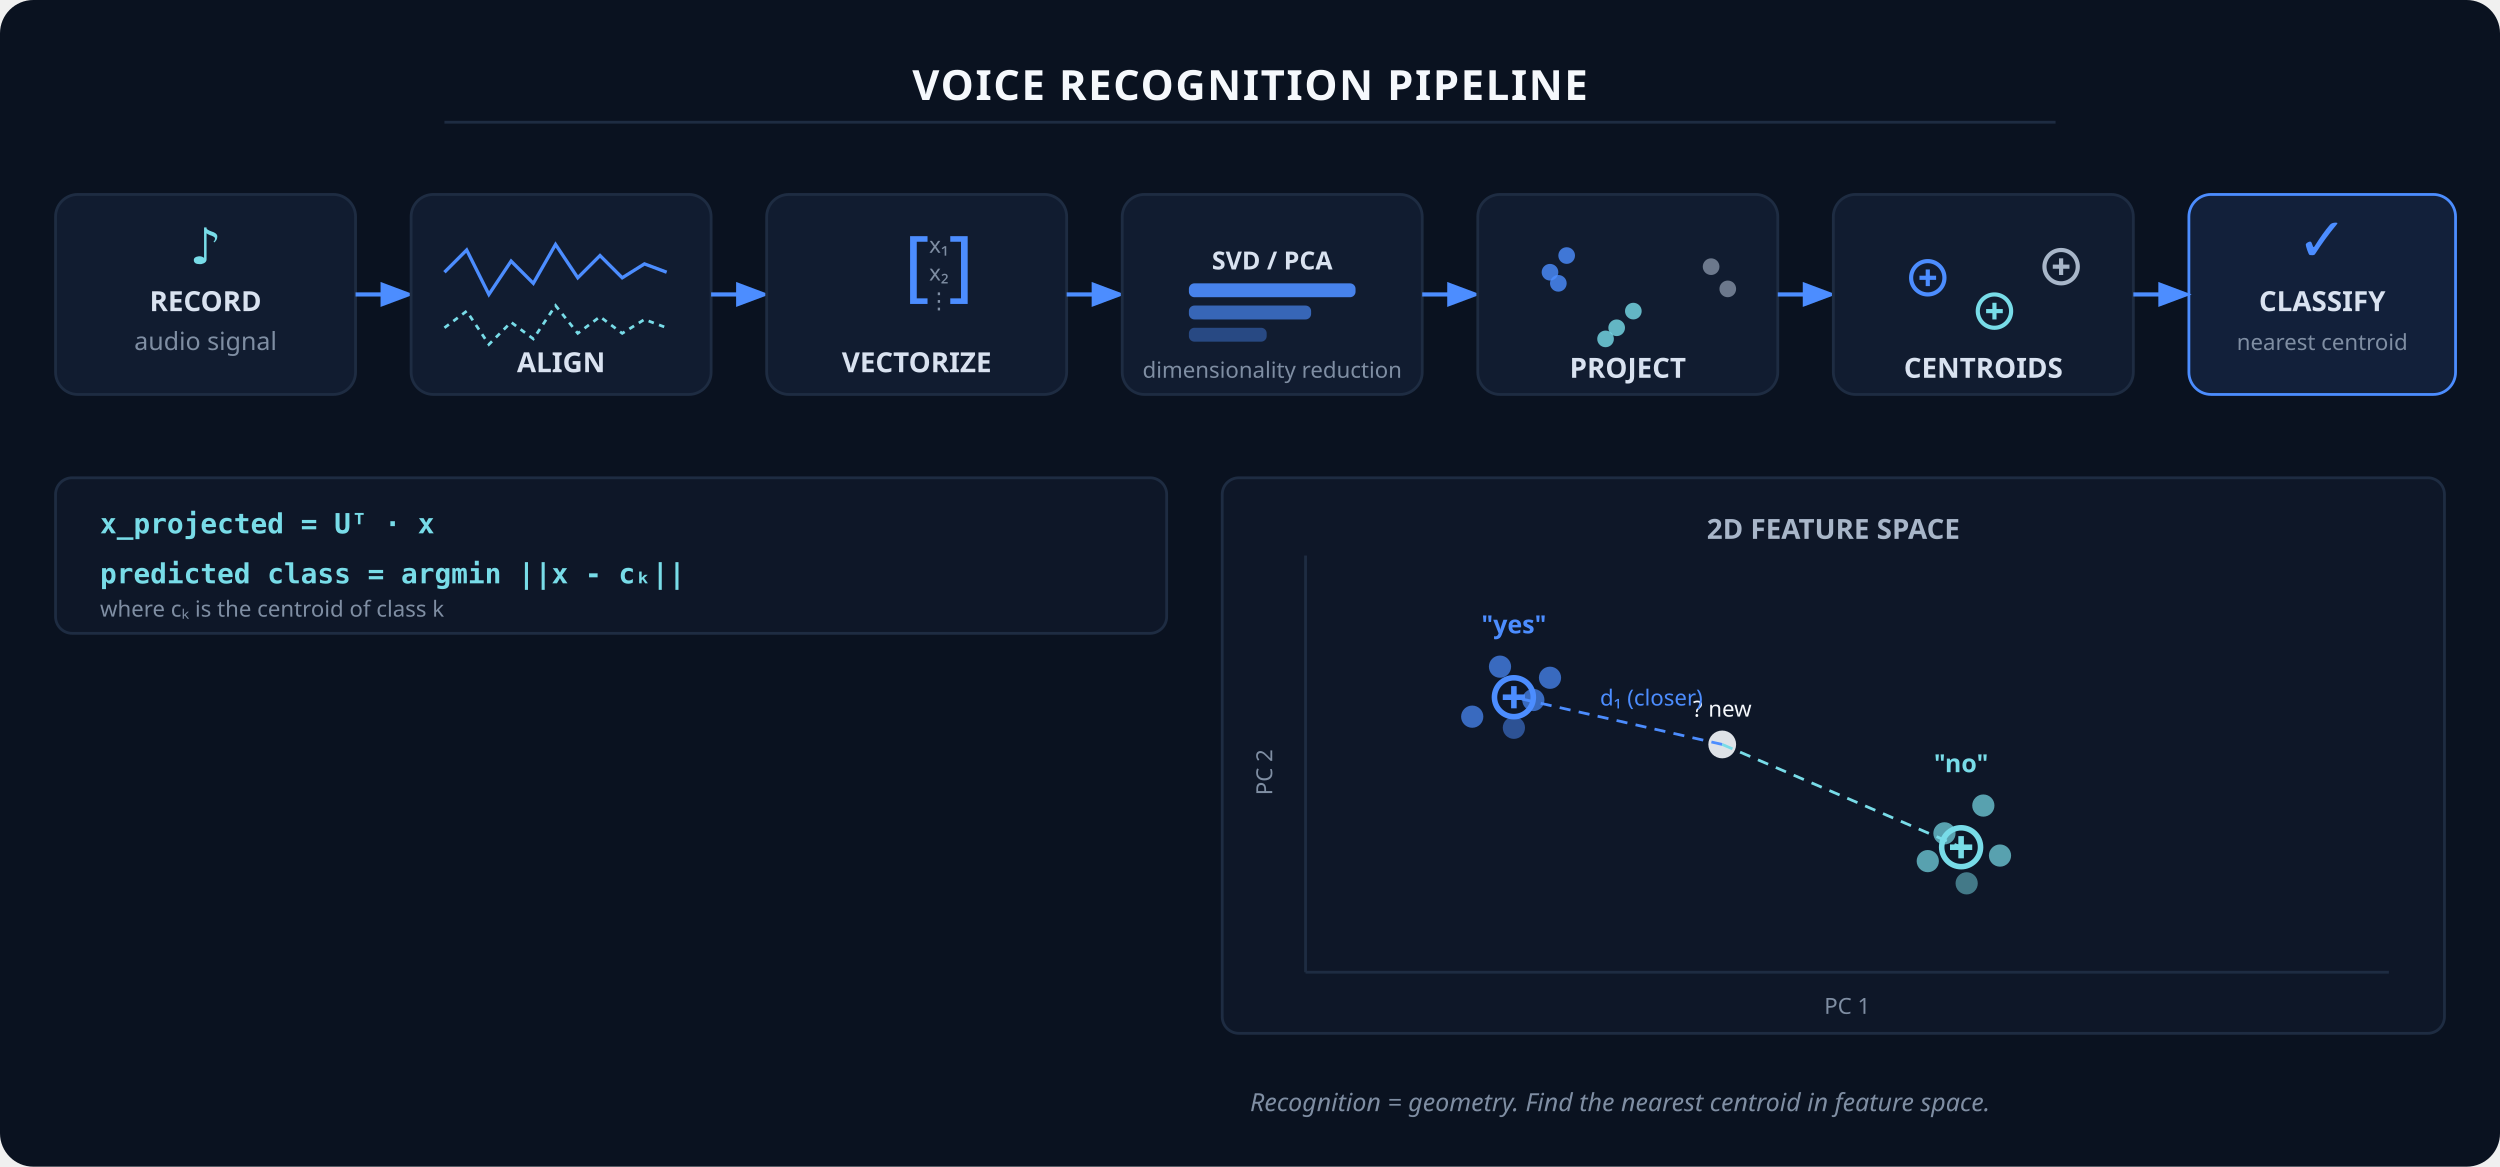
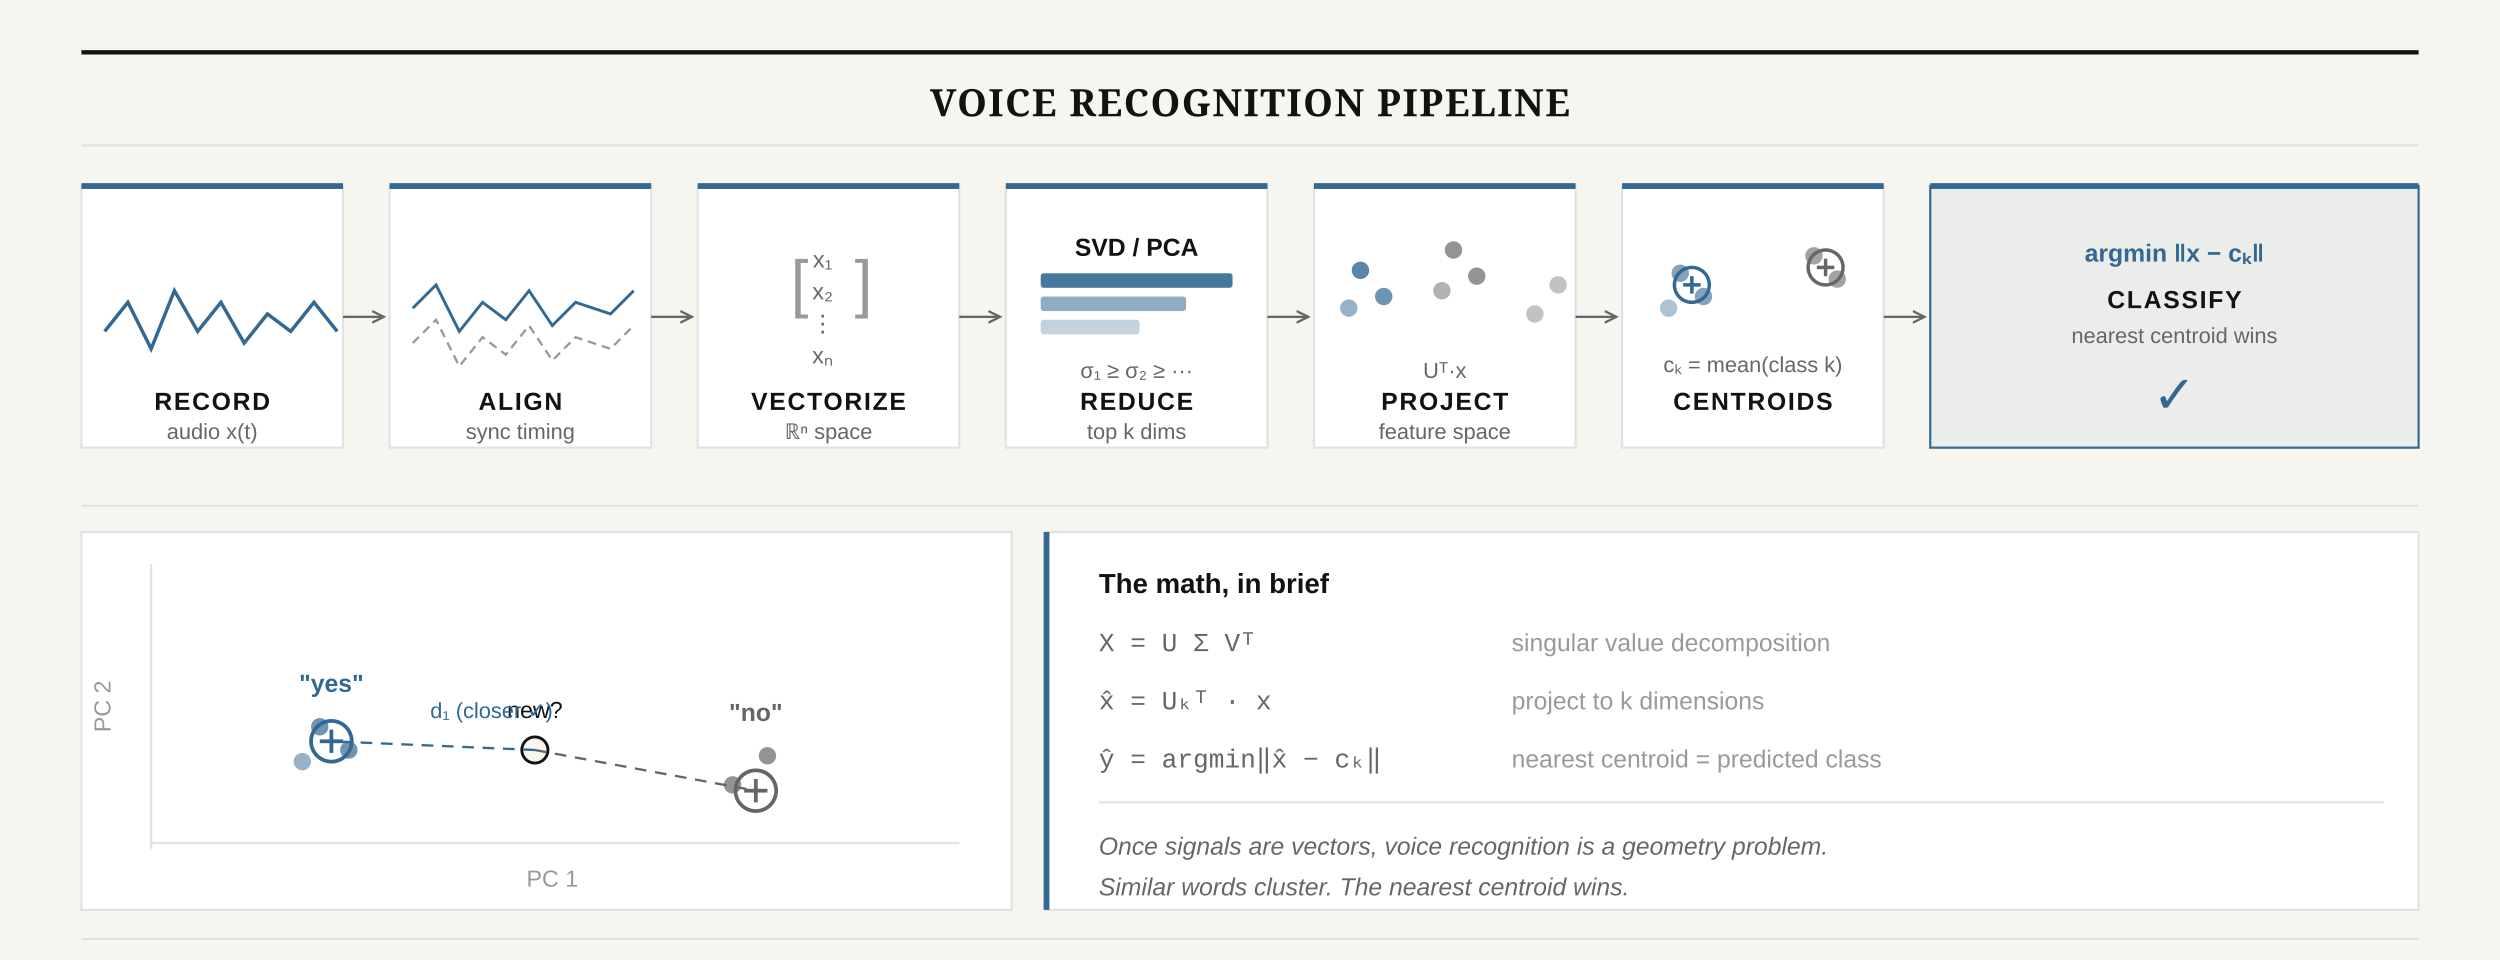
- <svg xmlns="http://www.w3.org/2000/svg" viewBox="0 0 900 420" font-family="'Libre Franklin', 'Georgia', sans-serif">
+ <svg xmlns="http://www.w3.org/2000/svg" viewBox="0 0 860 330" font-family="'Libre Franklin','Franklin Gothic',Arial,sans-serif">
  <defs>
-     <marker id="arr" markerWidth="8" markerHeight="8" refX="6" refY="3" orient="auto">
-       <path d="M0,0 L0,6 L8,3 z" fill="#4C8DFF" />
+     <marker id="a1" markerWidth="7" markerHeight="7" refX="5" refY="3" orient="auto">
+       <path d="M0,0.5 L5,3 L0,5.5" fill="none" stroke="#666" stroke-width="1" />
    </marker>
  </defs>
-   <rect width="900" height="420" fill="#0A1220" rx="12" />
-   <text x="450" y="36" text-anchor="middle" fill="#F5F8FC" font-size="15" font-weight="600" letter-spacing="0.04em">VOICE RECOGNITION PIPELINE</text>
-   <line x1="160" y1="44" x2="740" y2="44" stroke="#1E2C42" stroke-width="1" />
-   <rect x="20" y="70" width="108" height="72" rx="8" fill="#111C30" stroke="#1E2C42" stroke-width="1" />
-   <text x="74" y="95" text-anchor="middle" fill="#78DCE8" font-size="18">♪</text>
-   <text x="74" y="112" text-anchor="middle" fill="#D9E2F0" font-size="10" font-weight="600">RECORD</text>
-   <text x="74" y="126" text-anchor="middle" fill="#7F8EA3" font-size="9">audio signal</text>
-   <line x1="128" y1="106" x2="146" y2="106" stroke="#4C8DFF" stroke-width="1.5" marker-end="url(#arr)" />
-   <rect x="148" y="70" width="108" height="72" rx="8" fill="#111C30" stroke="#1E2C42" stroke-width="1" />
-   <polyline points="160,98 168,90 176,106 184,94 192,102 200,88 208,100 216,92 224,100 232,95 240,98" fill="none" stroke="#4C8DFF" stroke-width="1.2" />
-   <polyline points="160,118 168,112 176,124 184,116 192,122 200,110 208,120 216,114 224,120 232,115 240,118" fill="none" stroke="#78DCE8" stroke-width="1" stroke-dasharray="2,2" />
-   <text x="202" y="134" text-anchor="middle" fill="#D9E2F0" font-size="10" font-weight="600">ALIGN</text>
-   <line x1="256" y1="106" x2="274" y2="106" stroke="#4C8DFF" stroke-width="1.5" marker-end="url(#arr)" />
-   <rect x="276" y="70" width="108" height="72" rx="8" fill="#111C30" stroke="#1E2C42" stroke-width="1" />
-   <text x="330" y="105" text-anchor="middle" fill="#4C8DFF" font-size="28" font-weight="300">[</text>
-   <text x="346" y="105" text-anchor="middle" fill="#4C8DFF" font-size="28" font-weight="300">]</text>
-   <text x="338" y="91" text-anchor="middle" fill="#7F8EA3" font-size="8">x₁</text>
-   <text x="338" y="101" text-anchor="middle" fill="#7F8EA3" font-size="8">x₂</text>
-   <text x="338" y="111" text-anchor="middle" fill="#7F8EA3" font-size="8">⋮</text>
-   <text x="330" y="134" text-anchor="middle" fill="#D9E2F0" font-size="10" font-weight="600">VECTORIZE</text>
-   <line x1="384" y1="106" x2="402" y2="106" stroke="#4C8DFF" stroke-width="1.5" marker-end="url(#arr)" />
-   <rect x="404" y="70" width="108" height="72" rx="8" fill="#111C30" stroke="#1E2C42" stroke-width="1" />
-   <text x="458" y="97" text-anchor="middle" fill="#D9E2F0" font-size="9" font-weight="600">SVD / PCA</text>
-   <rect x="428" y="102" width="60" height="5" rx="2" fill="#4C8DFF" opacity="0.9" />
-   <rect x="428" y="110" width="44" height="5" rx="2" fill="#4C8DFF" opacity="0.65" />
-   <rect x="428" y="118" width="28" height="5" rx="2" fill="#4C8DFF" opacity="0.4" />
-   <text x="458" y="136" text-anchor="middle" fill="#7F8EA3" font-size="8">dimensionality reduction</text>
-   <line x1="512" y1="106" x2="530" y2="106" stroke="#4C8DFF" stroke-width="1.5" marker-end="url(#arr)" />
-   <rect x="532" y="70" width="108" height="72" rx="8" fill="#111C30" stroke="#1E2C42" stroke-width="1" />
-   <circle cx="558" cy="98" r="3" fill="#4C8DFF" opacity="0.8" />
-   <circle cx="564" cy="92" r="3" fill="#4C8DFF" opacity="0.8" />
-   <circle cx="561" cy="102" r="3" fill="#4C8DFF" opacity="0.8" />
-   <circle cx="582" cy="118" r="3" fill="#78DCE8" opacity="0.8" />
-   <circle cx="588" cy="112" r="3" fill="#78DCE8" opacity="0.8" />
-   <circle cx="578" cy="122" r="3" fill="#78DCE8" opacity="0.8" />
-   <circle cx="616" cy="96" r="3" fill="#A8B6C9" opacity="0.6" />
-   <circle cx="622" cy="104" r="3" fill="#A8B6C9" opacity="0.6" />
-   <text x="586" y="136" text-anchor="middle" fill="#D9E2F0" font-size="10" font-weight="600">PROJECT</text>
-   <line x1="640" y1="106" x2="658" y2="106" stroke="#4C8DFF" stroke-width="1.5" marker-end="url(#arr)" />
-   <rect x="660" y="70" width="108" height="72" rx="8" fill="#111C30" stroke="#1E2C42" stroke-width="1" />
-   <circle cx="694" cy="100" r="6" fill="none" stroke="#4C8DFF" stroke-width="1.5" />
-   <line x1="691" y1="100" x2="697" y2="100" stroke="#4C8DFF" stroke-width="1.5" />
-   <line x1="694" y1="97" x2="694" y2="103" stroke="#4C8DFF" stroke-width="1.5" />
-   <circle cx="718" cy="112" r="6" fill="none" stroke="#78DCE8" stroke-width="1.5" />
-   <line x1="715" y1="112" x2="721" y2="112" stroke="#78DCE8" stroke-width="1.5" />
-   <line x1="718" y1="109" x2="718" y2="115" stroke="#78DCE8" stroke-width="1.5" />
-   <circle cx="742" cy="96" r="6" fill="none" stroke="#A8B6C9" stroke-width="1.5" />
-   <line x1="739" y1="96" x2="745" y2="96" stroke="#A8B6C9" stroke-width="1.5" />
-   <line x1="742" y1="93" x2="742" y2="99" stroke="#A8B6C9" stroke-width="1.5" />
-   <text x="714" y="136" text-anchor="middle" fill="#D9E2F0" font-size="10" font-weight="600">CENTROIDS</text>
-   <line x1="768" y1="106" x2="786" y2="106" stroke="#4C8DFF" stroke-width="1.5" marker-end="url(#arr)" />
-   <rect x="788" y="70" width="96" height="72" rx="8" fill="#4C8DFF" fill-opacity="0.12" stroke="#4C8DFF" stroke-width="1" />
-   <text x="836" y="94" text-anchor="middle" fill="#4C8DFF" font-size="22">✓</text>
-   <text x="836" y="112" text-anchor="middle" fill="#D9E2F0" font-size="10" font-weight="600">CLASSIFY</text>
-   <text x="836" y="126" text-anchor="middle" fill="#7F8EA3" font-size="8">nearest centroid</text>
-   <rect x="20" y="172" width="400" height="56" rx="6" fill="#0E1728" stroke="#1E2C42" stroke-width="1" />
-   <text x="36" y="192" fill="#78DCE8" font-size="10" font-weight="600" font-family="'DM Mono', monospace">x_projected = Uᵀ · x</text>
-   <text x="36" y="210" fill="#78DCE8" font-size="10" font-weight="600" font-family="'DM Mono', monospace">predicted class = argmin ||x - cₖ||</text>
-   <text x="36" y="222" fill="#7F8EA3" font-size="8">where cₖ is the centroid of class k</text>
-   <rect x="440" y="172" width="440" height="200" rx="6" fill="#0E1728" stroke="#1E2C42" stroke-width="1" />
-   <text x="660" y="194" text-anchor="middle" fill="#A8B6C9" font-size="10" font-weight="600">2D FEATURE SPACE</text>
-   <line x1="470" y1="350" x2="860" y2="350" stroke="#1E2C42" stroke-width="1" />
-   <line x1="470" y1="200" x2="470" y2="350" stroke="#1E2C42" stroke-width="1" />
-   <text x="665" y="365" text-anchor="middle" fill="#7F8EA3" font-size="8">PC 1</text>
-   <text x="458" y="278" text-anchor="middle" fill="#7F8EA3" font-size="8" transform="rotate(-90,458,278)">PC 2</text>
-   <circle cx="540" cy="240" r="4" fill="#4C8DFF" opacity="0.7" />
-   <circle cx="552" cy="252" r="4" fill="#4C8DFF" opacity="0.7" />
-   <circle cx="530" cy="258" r="4" fill="#4C8DFF" opacity="0.7" />
-   <circle cx="558" cy="244" r="4" fill="#4C8DFF" opacity="0.7" />
-   <circle cx="545" cy="262" r="4" fill="#4C8DFF" opacity="0.5" />
-   <circle cx="545" cy="251" r="7" fill="none" stroke="#4C8DFF" stroke-width="2" />
-   <line x1="541" y1="251" x2="549" y2="251" stroke="#4C8DFF" stroke-width="2" />
-   <line x1="545" y1="247" x2="545" y2="255" stroke="#4C8DFF" stroke-width="2" />
-   <text x="545" y="228" text-anchor="middle" fill="#4C8DFF" font-size="9" font-weight="600">"yes"</text>
-   <circle cx="700" cy="300" r="4" fill="#78DCE8" opacity="0.7" />
-   <circle cx="714" cy="290" r="4" fill="#78DCE8" opacity="0.7" />
-   <circle cx="694" cy="310" r="4" fill="#78DCE8" opacity="0.7" />
-   <circle cx="720" cy="308" r="4" fill="#78DCE8" opacity="0.7" />
-   <circle cx="708" cy="318" r="4" fill="#78DCE8" opacity="0.5" />
-   <circle cx="706" cy="305" r="7" fill="none" stroke="#78DCE8" stroke-width="2" />
-   <line x1="702" y1="305" x2="710" y2="305" stroke="#78DCE8" stroke-width="2" />
-   <line x1="706" y1="301" x2="706" y2="309" stroke="#78DCE8" stroke-width="2" />
-   <text x="706" y="278" text-anchor="middle" fill="#78DCE8" font-size="9" font-weight="600">"no"</text>
-   <circle cx="620" cy="268" r="5" fill="#F5F8FC" opacity="0.9" />
-   <text x="620" y="258" text-anchor="middle" fill="#F5F8FC" font-size="8">? new</text>
-   <line x1="620" y1="268" x2="545" y2="251" stroke="#4C8DFF" stroke-width="1" stroke-dasharray="4,3" />
-   <line x1="620" y1="268" x2="706" y2="305" stroke="#78DCE8" stroke-width="1" stroke-dasharray="4,3" />
-   <text x="576" y="254" fill="#4C8DFF" font-size="8">d₁ (closer)</text>
-   <text x="450" y="400" fill="#7F8EA3" font-size="9" font-style="italic">Recognition = geometry. Find the nearest centroid in feature space.</text>
+   <rect width="860" height="330" fill="#F7F5F0" />
+   <line x1="28" y1="18" x2="832" y2="18" stroke="#121212" stroke-width="1.5" />
+   <text x="430" y="40" text-anchor="middle" font-family="'Playfair Display','Georgia',serif" font-size="13" font-weight="700" fill="#121212" letter-spacing="0.04em">VOICE RECOGNITION PIPELINE</text>
+   <line x1="28" y1="50" x2="832" y2="50" stroke="#E2E2E2" stroke-width="0.75" />
+   <rect x="28" y="64" width="90" height="90" fill="#FFF" stroke="#E2E2E2" stroke-width="0.75" />
+   <line x1="28" y1="64" x2="118" y2="64" stroke="#326891" stroke-width="2" />
+   <polyline points="36,114 44,104 52,120 60,100 68,114 76,104 84,118 92,108 100,114 108,104 116,114" fill="none" stroke="#326891" stroke-width="1.2" />
+   <text x="73" y="141" text-anchor="middle" font-size="8.5" font-weight="600" fill="#121212" letter-spacing="0.07em">RECORD</text>
+   <text x="73" y="151" text-anchor="middle" font-size="7.5" fill="#666">audio x(t)</text>
+   <line x1="118" y1="109" x2="132" y2="109" stroke="#666" stroke-width="0.8" marker-end="url(#a1)" />
+   <rect x="134" y="64" width="90" height="90" fill="#FFF" stroke="#E2E2E2" stroke-width="0.75" />
+   <line x1="134" y1="64" x2="224" y2="64" stroke="#326891" stroke-width="2" />
+   <polyline points="142,106 150,98 158,114 166,104 174,110 182,100 190,112 198,104 210,108 218,100" fill="none" stroke="#326891" stroke-width="1" />
+   <polyline points="142,118 150,110 158,126 166,116 174,122 182,112 190,124 198,116 210,120 218,112" fill="none" stroke="#999" stroke-width="0.8" stroke-dasharray="3,2" />
+   <text x="179" y="141" text-anchor="middle" font-size="8.5" font-weight="600" fill="#121212" letter-spacing="0.07em">ALIGN</text>
+   <text x="179" y="151" text-anchor="middle" font-size="7.5" fill="#666">sync timing</text>
+   <line x1="224" y1="109" x2="238" y2="109" stroke="#666" stroke-width="0.8" marker-end="url(#a1)" />
+   <rect x="240" y="64" width="90" height="90" fill="#FFF" stroke="#E2E2E2" stroke-width="0.75" />
+   <line x1="240" y1="64" x2="330" y2="64" stroke="#326891" stroke-width="2" />
+   <text x="272" y="105" fill="#999" font-size="22" font-weight="200">[</text>
+   <text x="294" y="105" fill="#999" font-size="22" font-weight="200">]</text>
+   <text x="283" y="92" text-anchor="middle" fill="#666" font-size="8">x₁</text>
+   <text x="283" y="103" text-anchor="middle" fill="#666" font-size="8">x₂</text>
+   <text x="283" y="114" text-anchor="middle" fill="#666" font-size="8">⋮</text>
+   <text x="283" y="125" text-anchor="middle" fill="#666" font-size="8">xₙ</text>
+   <text x="285" y="141" text-anchor="middle" font-size="8.5" font-weight="600" fill="#121212" letter-spacing="0.07em">VECTORIZE</text>
+   <text x="285" y="151" text-anchor="middle" font-size="7.5" fill="#666">ℝⁿ space</text>
+   <line x1="330" y1="109" x2="344" y2="109" stroke="#666" stroke-width="0.8" marker-end="url(#a1)" />
+   <rect x="346" y="64" width="90" height="90" fill="#FFF" stroke="#E2E2E2" stroke-width="0.75" />
+   <line x1="346" y1="64" x2="436" y2="64" stroke="#326891" stroke-width="2" />
+   <text x="391" y="88" text-anchor="middle" font-size="8.5" font-weight="600" fill="#121212">SVD / PCA</text>
+   <rect x="358" y="94" width="66" height="5" rx="1" fill="#326891" opacity="0.9" />
+   <rect x="358" y="102" width="50" height="5" rx="1" fill="#326891" opacity="0.55" />
+   <rect x="358" y="110" width="34" height="5" rx="1" fill="#326891" opacity="0.3" />
+   <text x="391" y="130" text-anchor="middle" font-size="7.5" fill="#666">σ₁ ≥ σ₂ ≥ ···</text>
+   <text x="391" y="141" text-anchor="middle" font-size="8.5" font-weight="600" fill="#121212" letter-spacing="0.07em">REDUCE</text>
+   <text x="391" y="151" text-anchor="middle" font-size="7.5" fill="#666">top k dims</text>
+   <line x1="436" y1="109" x2="450" y2="109" stroke="#666" stroke-width="0.8" marker-end="url(#a1)" />
+   <rect x="452" y="64" width="90" height="90" fill="#FFF" stroke="#E2E2E2" stroke-width="0.75" />
+   <line x1="452" y1="64" x2="542" y2="64" stroke="#326891" stroke-width="2" />
+   <circle cx="468" cy="93" r="3" fill="#326891" opacity="0.8" />
+   <circle cx="476" cy="102" r="3" fill="#326891" opacity="0.7" />
+   <circle cx="464" cy="106" r="3" fill="#326891" opacity="0.5" />
+   <circle cx="500" cy="86" r="3" fill="#666" opacity="0.7" />
+   <circle cx="508" cy="95" r="3" fill="#666" opacity="0.7" />
+   <circle cx="496" cy="100" r="3" fill="#666" opacity="0.5" />
+   <circle cx="528" cy="108" r="3" fill="#999" opacity="0.6" />
+   <circle cx="536" cy="98" r="3" fill="#999" opacity="0.6" />
+   <text x="497" y="130" text-anchor="middle" font-size="7.5" fill="#666">Uᵀ·x</text>
+   <text x="497" y="141" text-anchor="middle" font-size="8.5" font-weight="600" fill="#121212" letter-spacing="0.07em">PROJECT</text>
+   <text x="497" y="151" text-anchor="middle" font-size="7.5" fill="#666">feature space</text>
+   <line x1="542" y1="109" x2="556" y2="109" stroke="#666" stroke-width="0.8" marker-end="url(#a1)" />
+   <rect x="558" y="64" width="90" height="90" fill="#FFF" stroke="#E2E2E2" stroke-width="0.75" />
+   <line x1="558" y1="64" x2="648" y2="64" stroke="#326891" stroke-width="2" />
+   <circle cx="578" cy="94" r="3" fill="#326891" opacity="0.6" />
+   <circle cx="586" cy="102" r="3" fill="#326891" opacity="0.6" />
+   <circle cx="574" cy="106" r="3" fill="#326891" opacity="0.4" />
+   <circle cx="582" cy="98" r="6" fill="none" stroke="#326891" stroke-width="1.2" />
+   <line x1="579" y1="98" x2="585" y2="98" stroke="#326891" stroke-width="1.2" />
+   <line x1="582" y1="95" x2="582" y2="101" stroke="#326891" stroke-width="1.2" />
+   <circle cx="624" cy="88" r="3" fill="#666" opacity="0.6" />
+   <circle cx="632" cy="96" r="3" fill="#666" opacity="0.6" />
+   <circle cx="628" cy="92" r="6" fill="none" stroke="#666" stroke-width="1.2" />
+   <line x1="625" y1="92" x2="631" y2="92" stroke="#666" stroke-width="1.2" />
+   <line x1="628" y1="89" x2="628" y2="95" stroke="#666" stroke-width="1.2" />
+   <text x="603" y="128" text-anchor="middle" font-size="7.5" fill="#666">cₖ = mean(class k)</text>
+   <text x="603" y="141" text-anchor="middle" font-size="8.5" font-weight="600" fill="#121212" letter-spacing="0.07em">CENTROIDS</text>
+   <line x1="648" y1="109" x2="662" y2="109" stroke="#666" stroke-width="0.8" marker-end="url(#a1)" />
+   <rect x="664" y="64" width="168" height="90" fill="#326891" fill-opacity="0.06" stroke="#326891" stroke-width="0.75" />
+   <line x1="664" y1="64" x2="832" y2="64" stroke="#326891" stroke-width="2" />
+   <text x="748" y="90" text-anchor="middle" font-size="8.5" font-weight="600" fill="#326891">argmin ‖x − cₖ‖</text>
+   <text x="748" y="106" text-anchor="middle" font-size="8.5" font-weight="600" fill="#121212" letter-spacing="0.07em">CLASSIFY</text>
+   <text x="748" y="118" text-anchor="middle" font-size="7.5" fill="#666">nearest centroid wins</text>
+   <text x="748" y="142" text-anchor="middle" font-size="18" fill="#326891">✓</text>
+   <line x1="28" y1="174" x2="832" y2="174" stroke="#E2E2E2" stroke-width="0.75" />
+   <rect x="28" y="183" width="320" height="130" fill="#FFF" stroke="#E2E2E2" stroke-width="0.75" />
+   <line x1="52" y1="290" x2="330" y2="290" stroke="#E2E2E2" stroke-width="0.75" />
+   <line x1="52" y1="194" x2="52" y2="292" stroke="#E2E2E2" stroke-width="0.75" />
+   <text x="190" y="305" text-anchor="middle" font-size="8" fill="#999">PC 1</text>
+   <text x="38" y="243" text-anchor="middle" font-size="8" fill="#999" transform="rotate(-90,38,243)">PC 2</text>
+   <circle cx="110" cy="250" r="3" fill="#326891" opacity="0.7" />
+   <circle cx="120" cy="258" r="3" fill="#326891" opacity="0.7" />
+   <circle cx="104" cy="262" r="3" fill="#326891" opacity="0.5" />
+   <circle cx="114" cy="255" r="7" fill="none" stroke="#326891" stroke-width="1.3" />
+   <line x1="110" y1="255" x2="118" y2="255" stroke="#326891" stroke-width="1.3" />
+   <line x1="114" y1="251" x2="114" y2="259" stroke="#326891" stroke-width="1.3" />
+   <text x="114" y="238" text-anchor="middle" font-size="8.5" fill="#326891" font-weight="600">"yes"</text>
+   <circle cx="252" cy="270" r="3" fill="#666" opacity="0.7" />
+   <circle cx="264" cy="260" r="3" fill="#666" opacity="0.7" />
+   <circle cx="260" cy="272" r="7" fill="none" stroke="#666" stroke-width="1.3" />
+   <line x1="256" y1="272" x2="264" y2="272" stroke="#666" stroke-width="1.3" />
+   <line x1="260" y1="268" x2="260" y2="276" stroke="#666" stroke-width="1.3" />
+   <text x="260" y="248" text-anchor="middle" font-size="8.5" fill="#666" font-weight="600">"no"</text>
+   <circle cx="184" cy="258" r="4.5" fill="#F7F5F0" stroke="#121212" stroke-width="1" />
+   <text x="184" y="247" text-anchor="middle" font-size="8" fill="#121212">new?</text>
+   <line x1="184" y1="258" x2="114" y2="255" stroke="#326891" stroke-width="0.8" stroke-dasharray="4,3" />
+   <line x1="184" y1="258" x2="260" y2="272" stroke="#666" stroke-width="0.8" stroke-dasharray="4,3" />
+   <text x="148" y="247" font-size="7.5" fill="#326891">d₁ (closer ✓)</text>
+   <rect x="360" y="183" width="472" height="130" fill="#FFF" stroke="#E2E2E2" stroke-width="0.75" />
+   <line x1="360" y1="183" x2="360" y2="313" stroke="#326891" stroke-width="2" />
+   <text x="378" y="204" font-size="9.5" font-weight="600" fill="#121212">The math, in brief</text>
+   <text x="378" y="224" font-size="9" fill="#666" font-family="'Courier New',monospace">X = U Σ Vᵀ</text>
+   <text x="520" y="224" font-size="8.5" fill="#999">singular value decomposition</text>
+   <text x="378" y="244" font-size="9" fill="#666" font-family="'Courier New',monospace">x̂ = Uₖᵀ · x</text>
+   <text x="520" y="244" font-size="8.5" fill="#999">project to k dimensions</text>
+   <text x="378" y="264" font-size="9" fill="#666" font-family="'Courier New',monospace">ŷ = argmin‖x̂ − cₖ‖</text>
+   <text x="520" y="264" font-size="8.5" fill="#999">nearest centroid = predicted class</text>
+   <line x1="378" y1="276" x2="820" y2="276" stroke="#E2E2E2" stroke-width="0.75" />
+   <text x="378" y="294" font-size="8.5" fill="#666" font-style="italic">Once signals are vectors, voice recognition is a geometry problem.</text>
+   <text x="378" y="308" font-size="8.5" fill="#666" font-style="italic">Similar words cluster. The nearest centroid wins.</text>
+   <line x1="28" y1="323" x2="832" y2="323" stroke="#E2E2E2" stroke-width="0.75" />
</svg>
